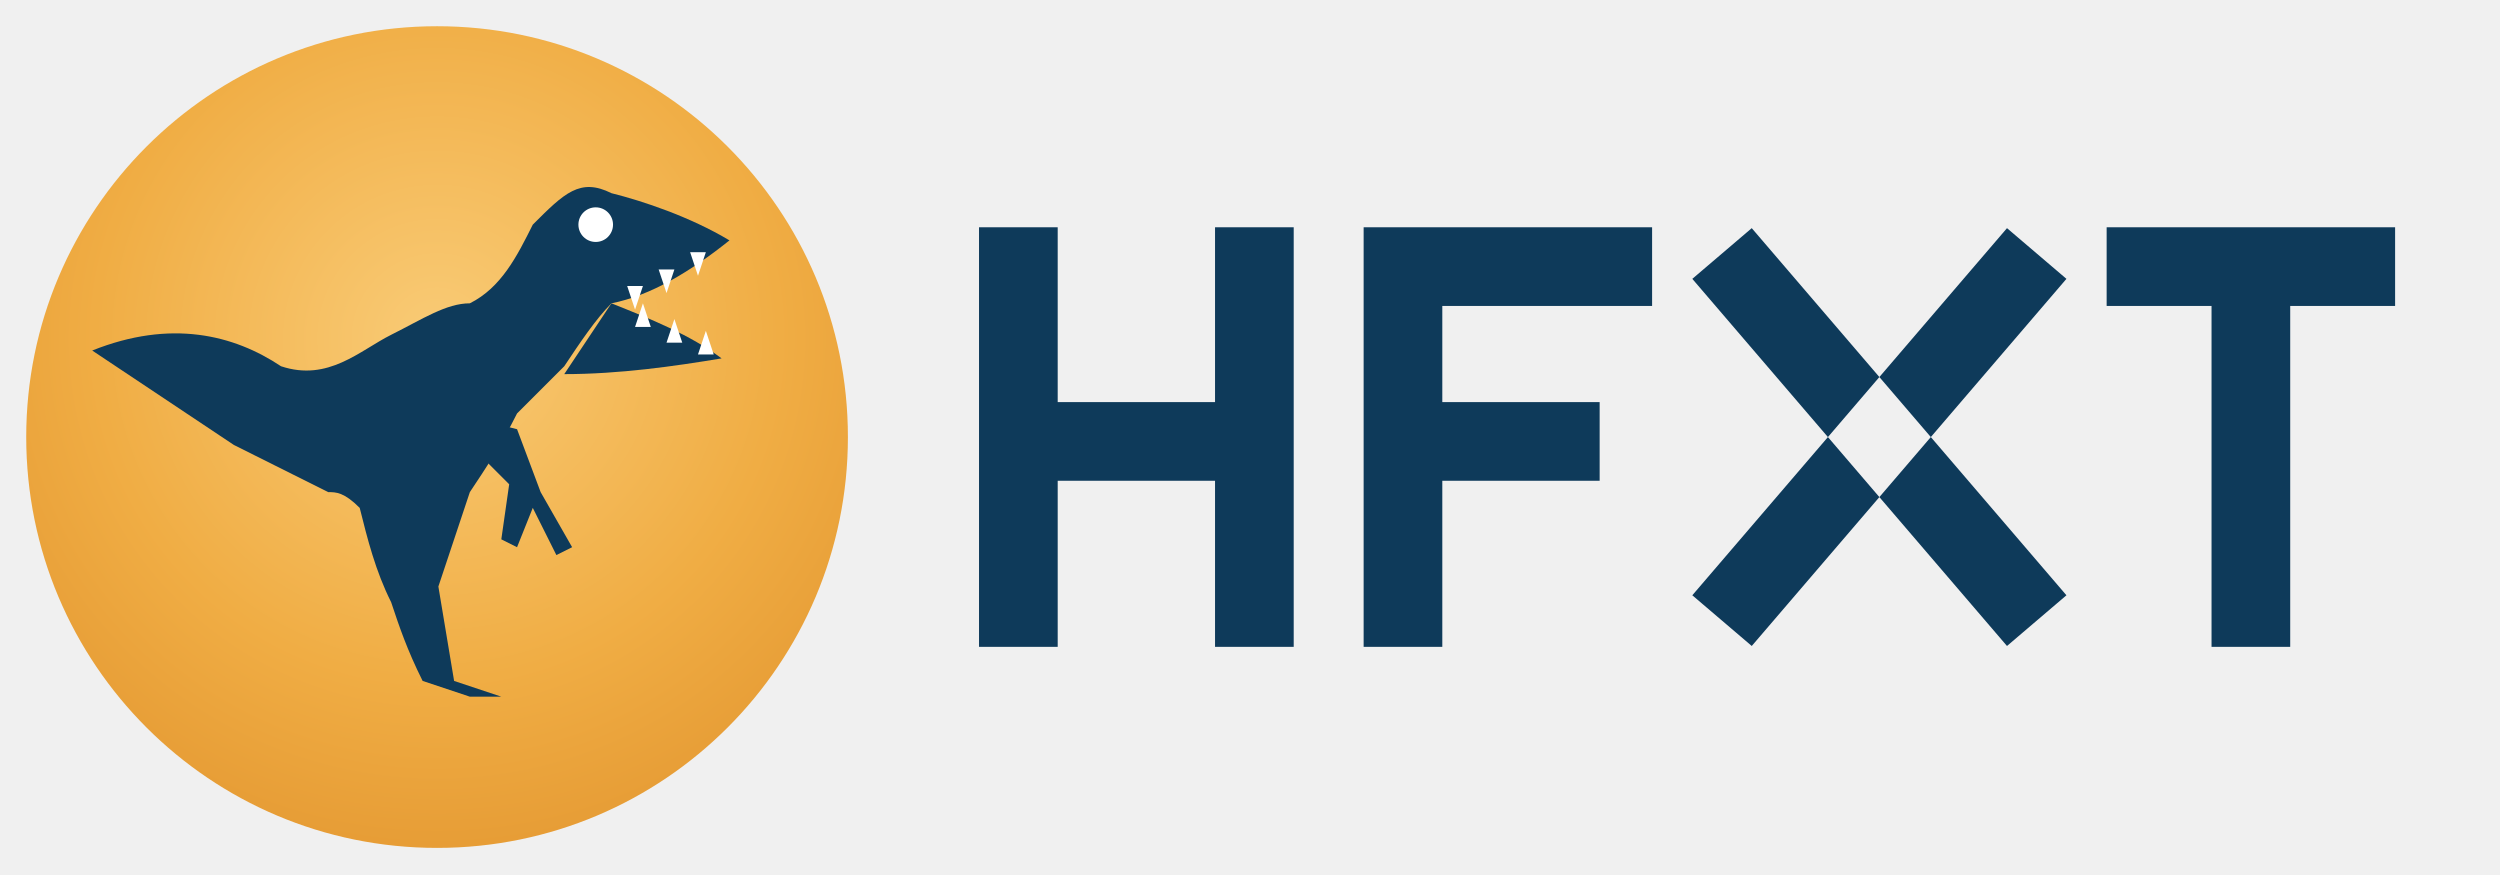
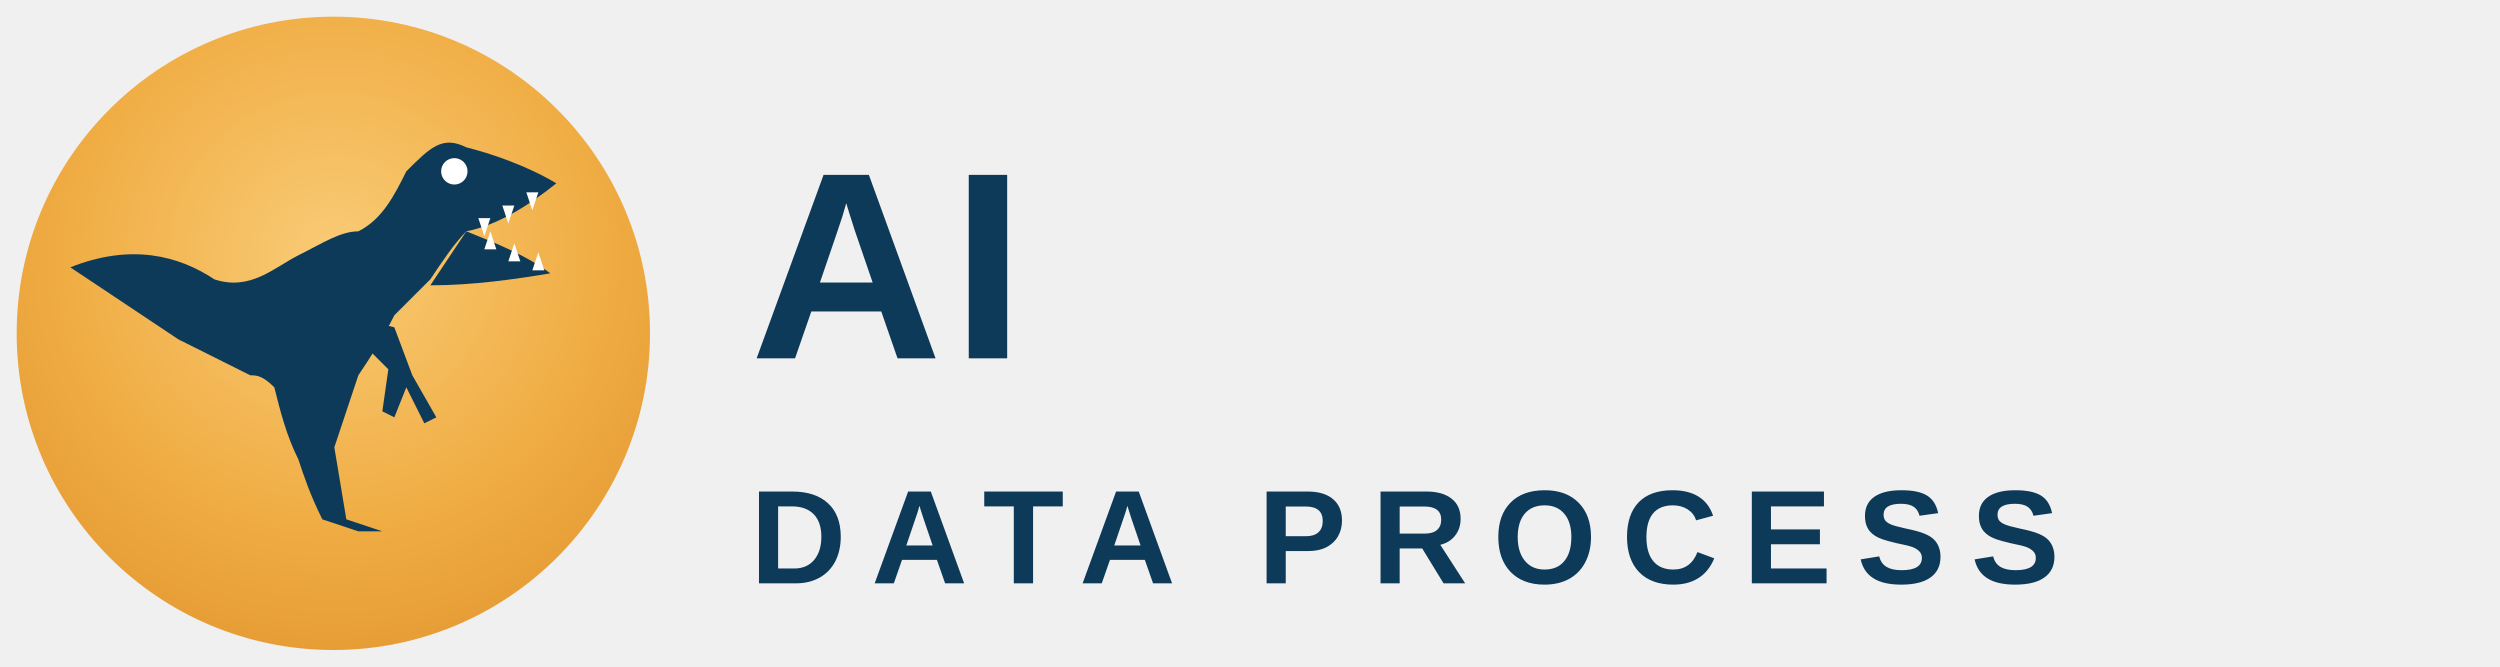
- <svg xmlns="http://www.w3.org/2000/svg" version="1.1" viewBox="0 0 286 100" width="286" height="100">
+ <svg xmlns="http://www.w3.org/2000/svg" version="1.1" viewBox="0 0 300 80" width="300" height="80">
  <defs>
    <radialGradient id="amber" cx="50%" cy="38%" r="72%">
      <stop offset="0%" stop-color="#F9CB76" />
      <stop offset="58%" stop-color="#F0AD44" />
      <stop offset="100%" stop-color="#E2952F" />
    </radialGradient>
  </defs>
-   <circle cx="50" cy="50" r="47" fill="url(#amber)" />
-   <g transform="translate(47,50) scale(0.9) translate(-50.5,-47)" fill="#0E3A5A">
+   <circle cx="40" cy="40" r="38" fill="url(#amber)" />
+   <g transform="translate(37.6,40) scale(0.72) translate(-50.5,-47)" fill="#0E3A5A">
    <path d="M 10 36                  C 20 32 28 34 34 38                  C 40 40 44 36 48 34                  C 52 32 55 30 58 30                  C 62 28 64 24 66 20                  C 70 16 72 14 76 16                  C 80 17 86 19 91 22                  C 86 26 81 29 76 30                  C 74 32 72 35 70 38                  C 68 40 66 42 64 44                  C 62 48 60 51 58 54                  C 56 60 55 63 54 66                  L 56 78                  L 62 80                  L 58 80                  L 52 78                  C 50 74 49 71 48 68                  C 46 64 45 60 44 56                  C 42 54 41 54 40 54                  C 36 52 32 50 28 48                  C 22 44 16 40 10 36 Z" />
    <path d="M 76 30                  C 81 32 86 34 90 37                  C 84 38 77 39 70 39 Z" />
    <path d="M 60 45                  L 64 46                  L 67 54                  L 71 61                  L 69 62                  L 66 56                  L 64 61                  L 62 60                  L 63 53                  L 59 49 Z" />
    <path d="M 86 23.5 L 88 23.5 L 87 26.5 Z                  M 82 25.7 L 84 25.7 L 83 28.7 Z                  M 78 27.8 L 80 27.8 L 79 30.8 Z" fill="#FFFFFF" />
    <path d="M 79 33 L 81 33 L 80 30 Z                  M 83 35 L 85 35 L 84 32 Z                  M 87 36.5 L 89 36.5 L 88 33.5 Z" fill="#FFFFFF" />
    <circle cx="74" cy="20" r="2.2" fill="#FFFFFF" />
  </g>
-   <g transform="translate(112,10)" fill="#0E3A5A">
-     <path d="M0 16 H9 V36 H27 V16 H36 V64 H27 V45 H9 V64 H0 Z" />
-     <path d="M44 16 H77 V25 H53 V36 H71 V45 H53 V64 H44 Z" />
-     <path d="M81.6 21.9 L117.6 63.9 L124.4 58.1 L88.4 16.1 Z                  M124.4 21.9 L88.4 63.9 L81.6 58.1 L117.6 16.1 Z" />
-     <path d="M129 16 H162 V25 H150 V64 H141 V25 H129 Z" />
+   <g transform="translate(90,8)" fill="#0E3A5A">
+     <text x="0" y="35" font-family="Arial,Helvetica,sans-serif" font-size="32" font-weight="800" letter-spacing="1">AI</text>
+     <text x="0" y="62" font-family="Arial,Helvetica,sans-serif" font-size="16" font-weight="600" letter-spacing="3">DATA PROCESS</text>
  </g>
</svg>
